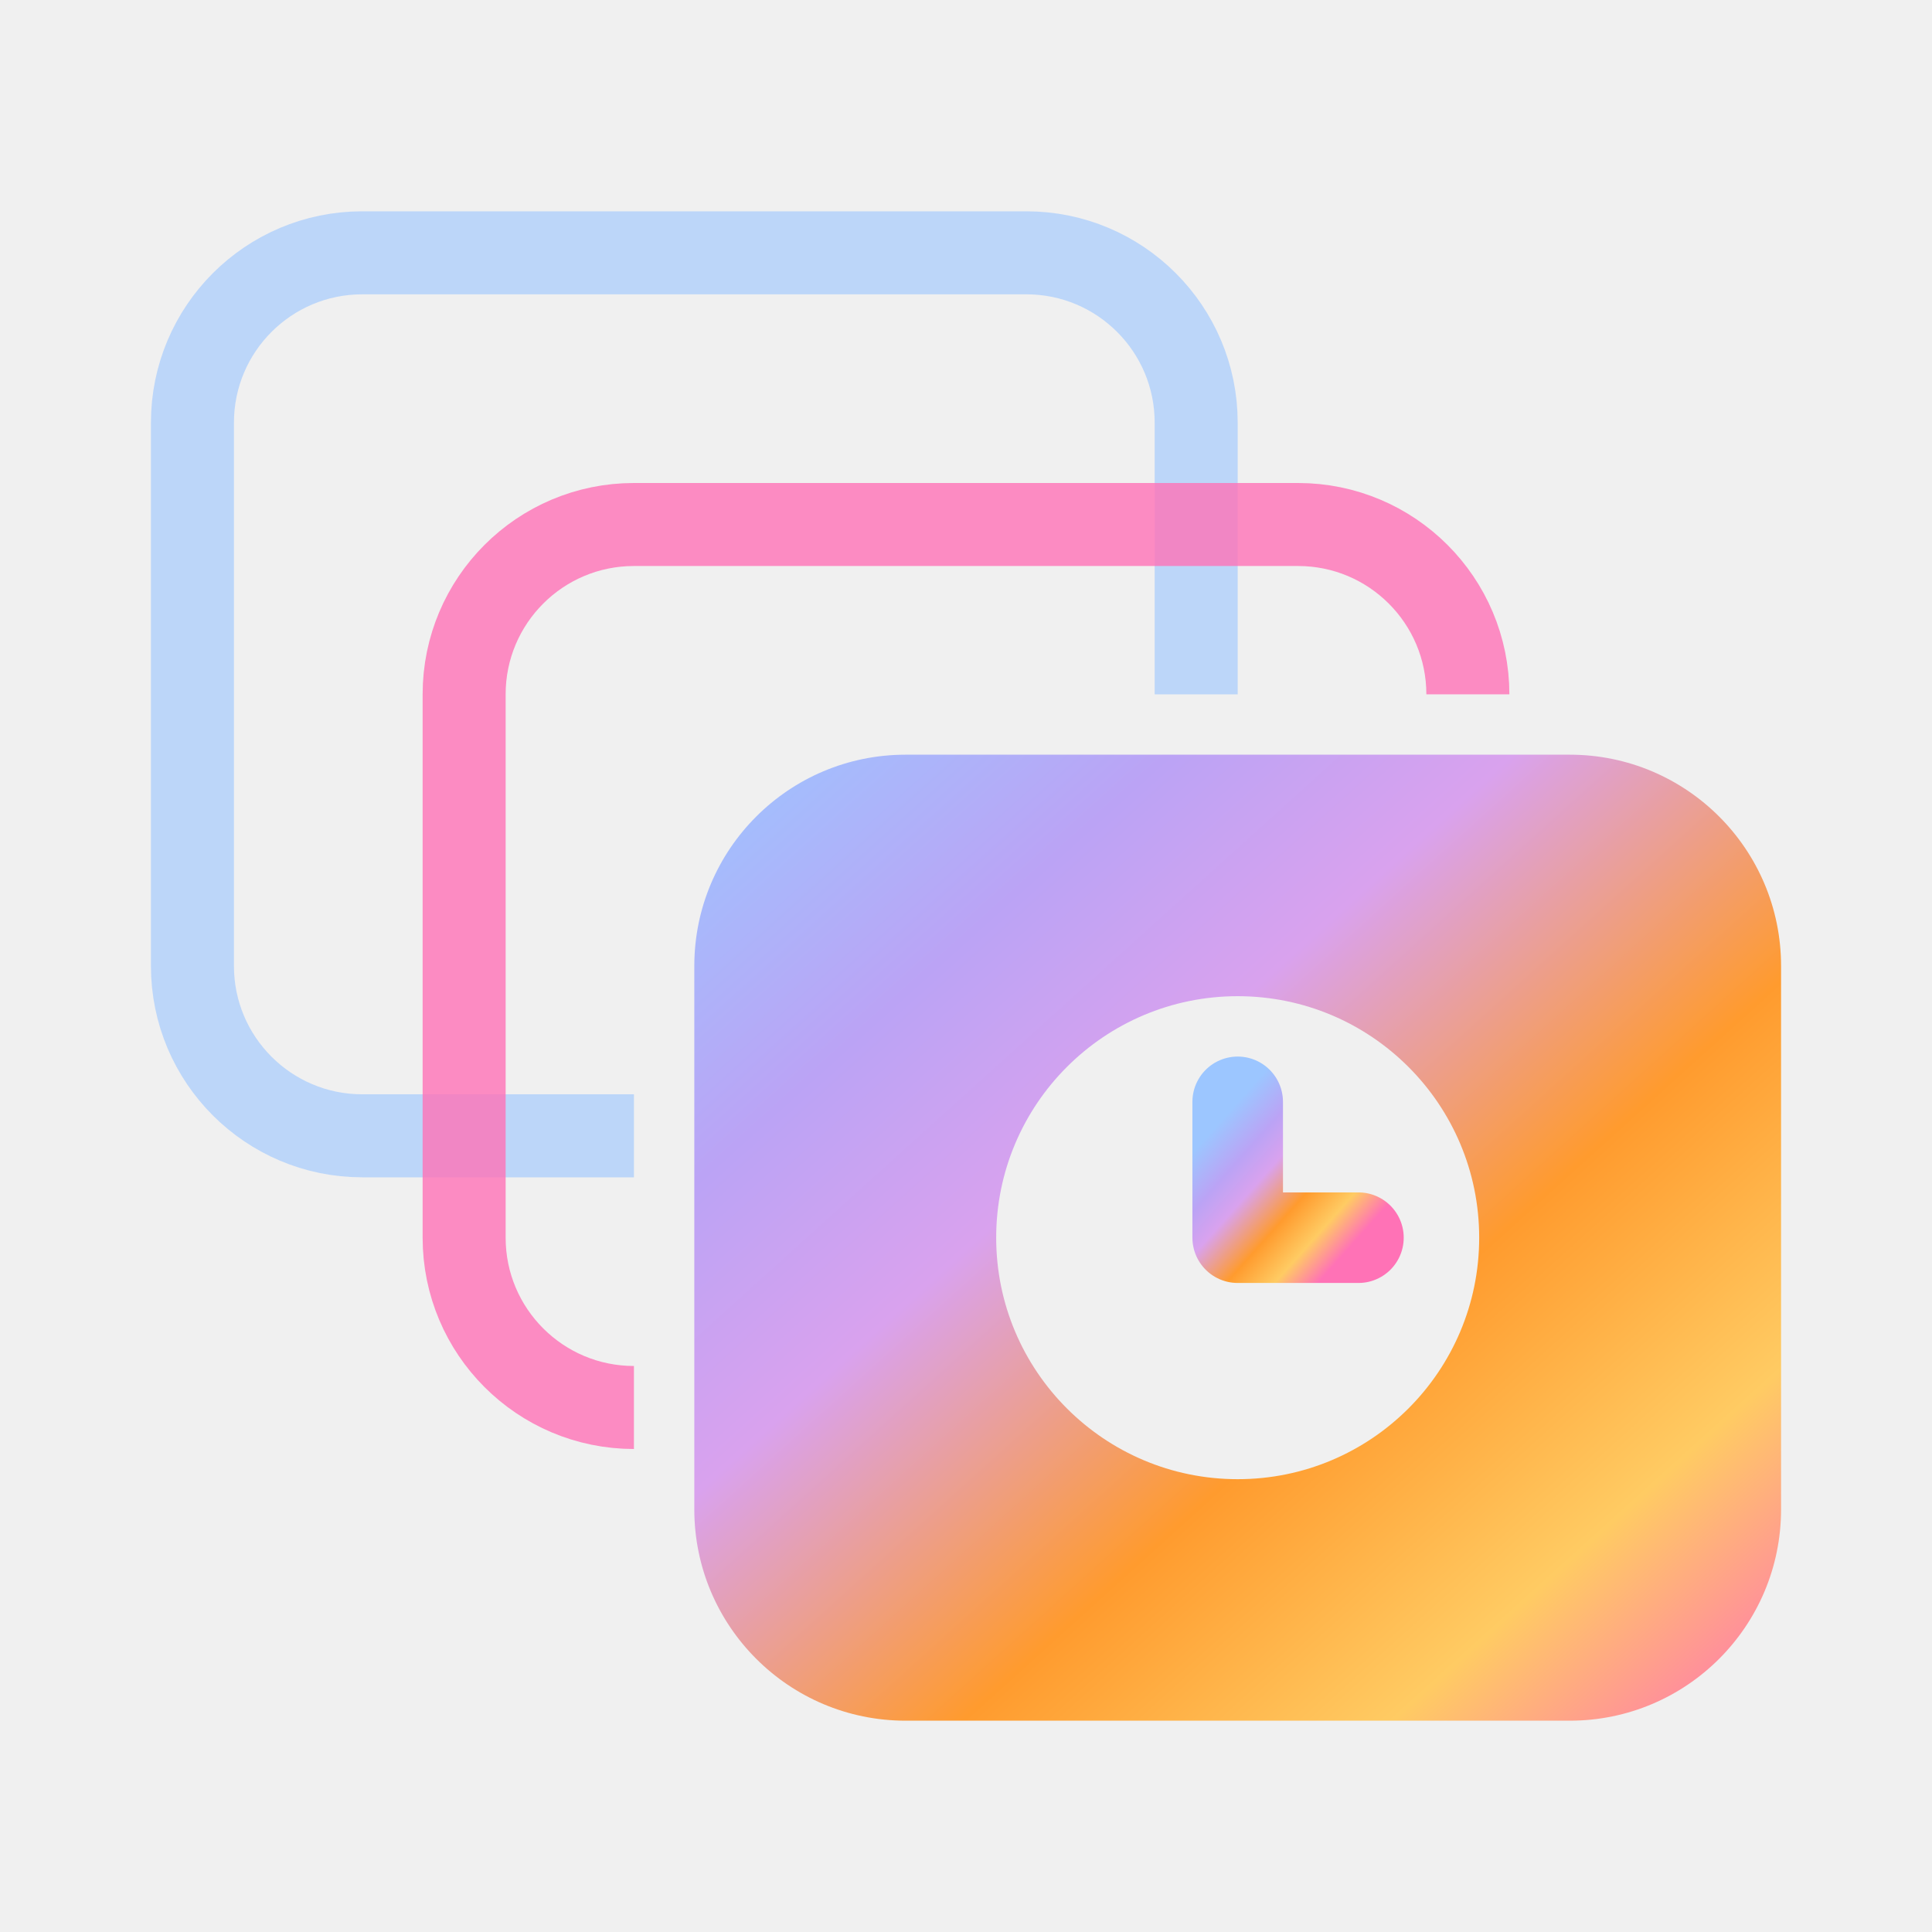
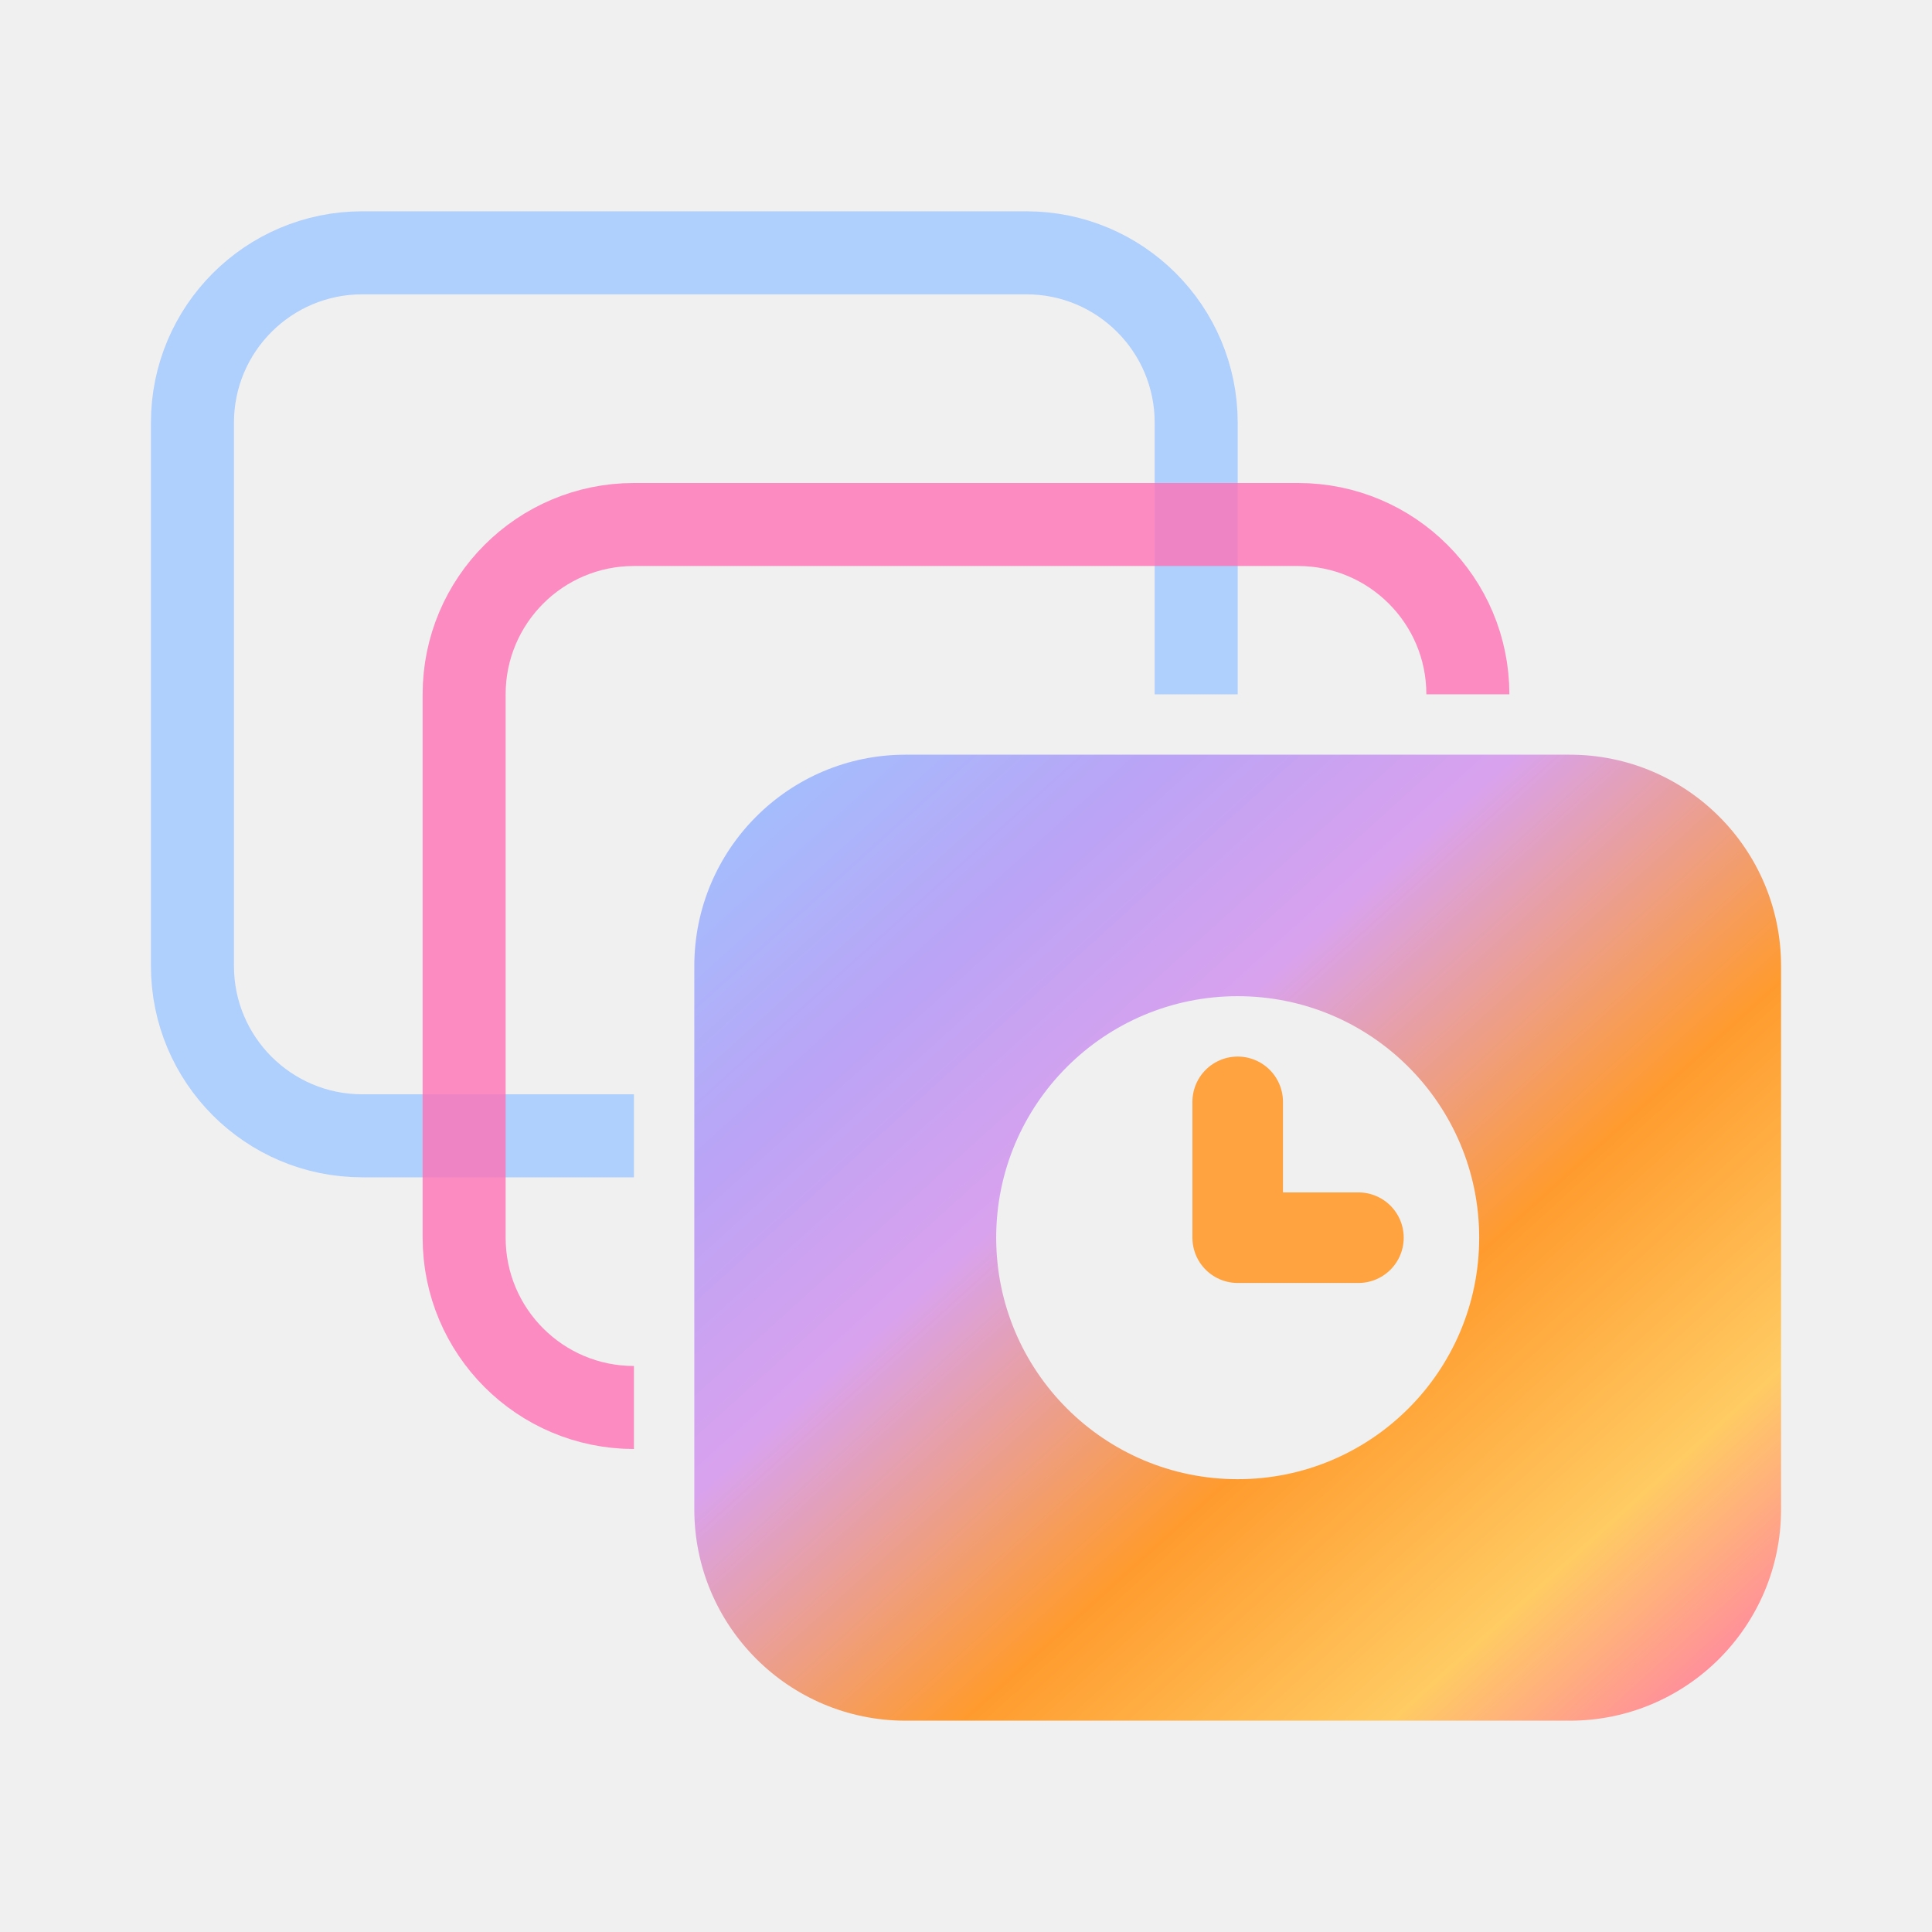
<svg xmlns="http://www.w3.org/2000/svg" viewBox="0 0 128 128" width="128" height="128" role="img" aria-label="screenshot-time-machine" text-rendering="geometricPrecision">
  <defs>
    <linearGradient id="stmMarkDark" x1="0" y1="0" x2="1" y2="1">
      <stop offset="0" stop-color="#9CC6FF" />
      <stop offset="0.22" stop-color="#BBA3F5" />
      <stop offset="0.38" stop-color="#D9A2EE" />
      <stop offset="0.62" stop-color="#FF9B2E" />
      <stop offset="0.82" stop-color="#FFCB63" />
      <stop offset="1" stop-color="#FF72B6" />
    </linearGradient>
    <mask id="stmBehindDark">
      <rect x="0" y="0" width="128" height="128" fill="#fff" />
      <rect x="42" y="46" width="80" height="72" rx="18" fill="#000" />
    </mask>
  </defs>
  <g fill="none" stroke-width="5.5" mask="url(#stmBehindDark)">
-     <rect x="12.75" y="16.75" width="66.5" height="58.5" rx="11.25" stroke="#9CC6FF" opacity="0.62" />
+     <rect x="12.75" y="16.75" width="66.5" height="58.5" rx="11.25" stroke="#9CC6FF" opacity="0.78" />
    <rect x="30.75" y="34.75" width="66.5" height="58.5" rx="11.25" stroke="#FF72B6" opacity="0.8" />
  </g>
  <path fill="url(#stmMarkDark)" fill-rule="evenodd" d="M60 50h44a14 14 0 0 1 14 14v36a14 14 0 0 1-14 14H60a14 14 0 0 1-14-14V64a14 14 0 0 1 14-14zm22 16a16 16 0 1 0 0 32 16 16 0 0 0 0-32z" />
-   <path fill="none" stroke="url(#stmMarkDark)" stroke-width="6" stroke-linecap="round" stroke-linejoin="round" d="M82 73v9h8" />
+   <path fill="none" stroke="#FFA340" stroke-width="6" stroke-linecap="round" stroke-linejoin="round" d="M82 73v9h8" />
</svg>
